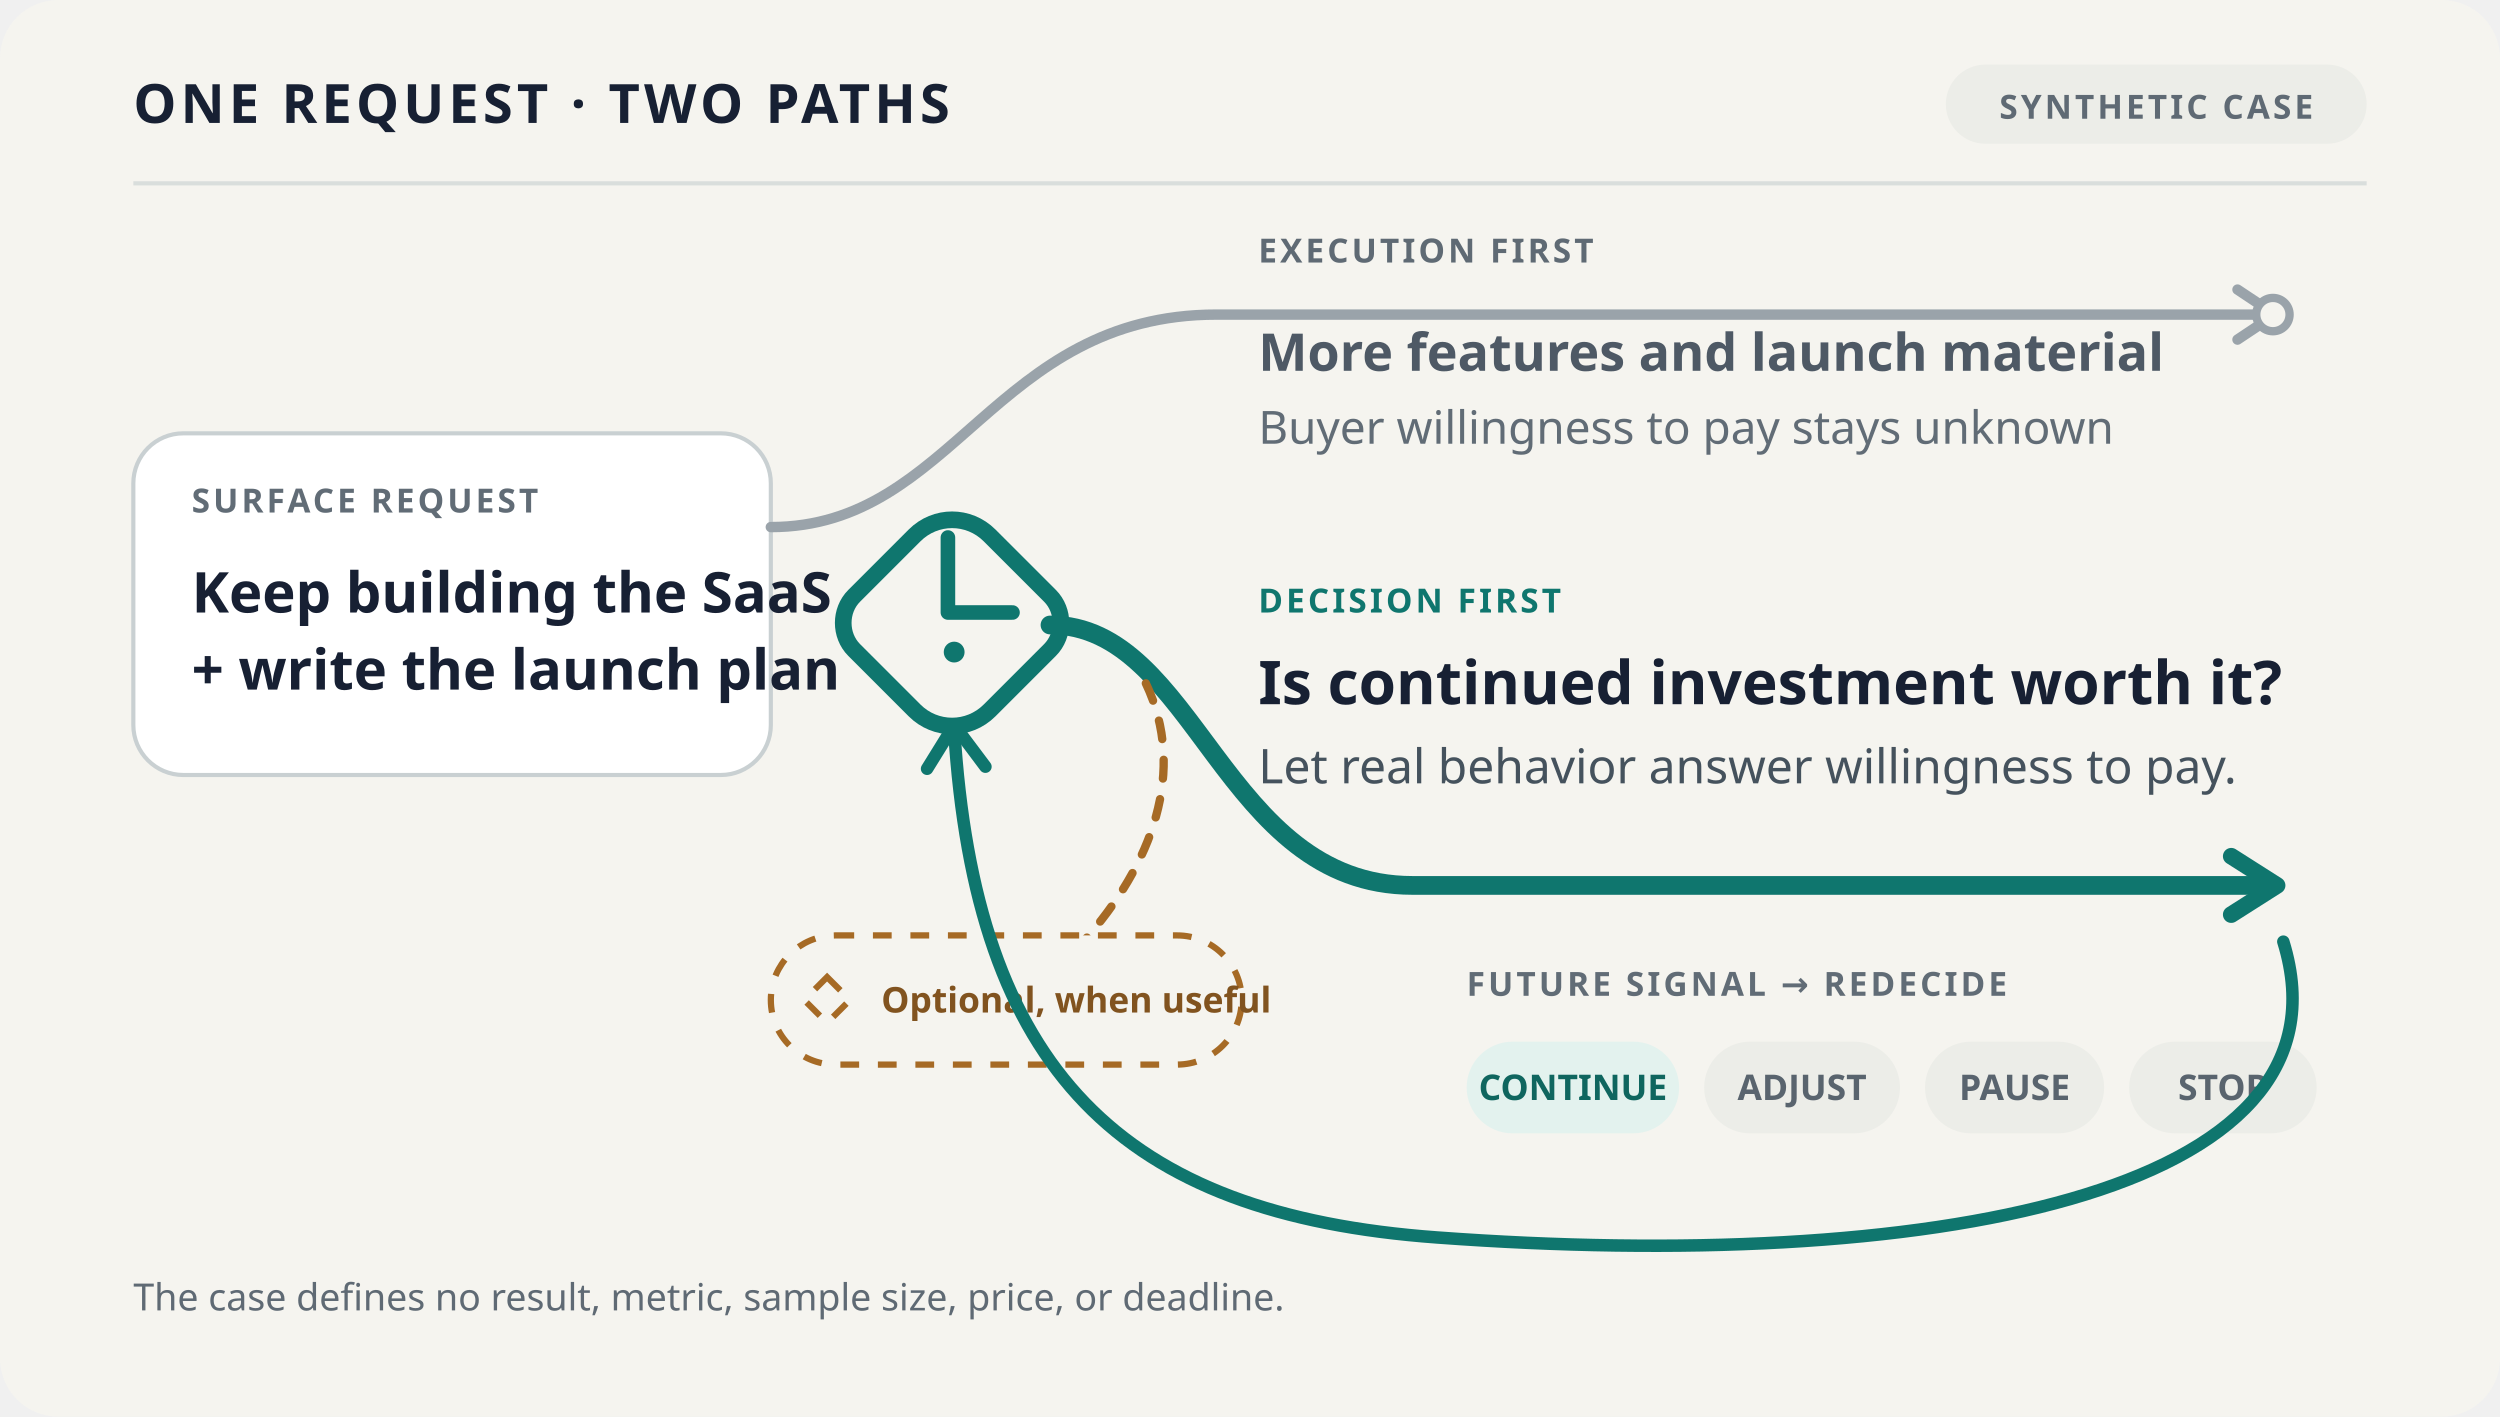
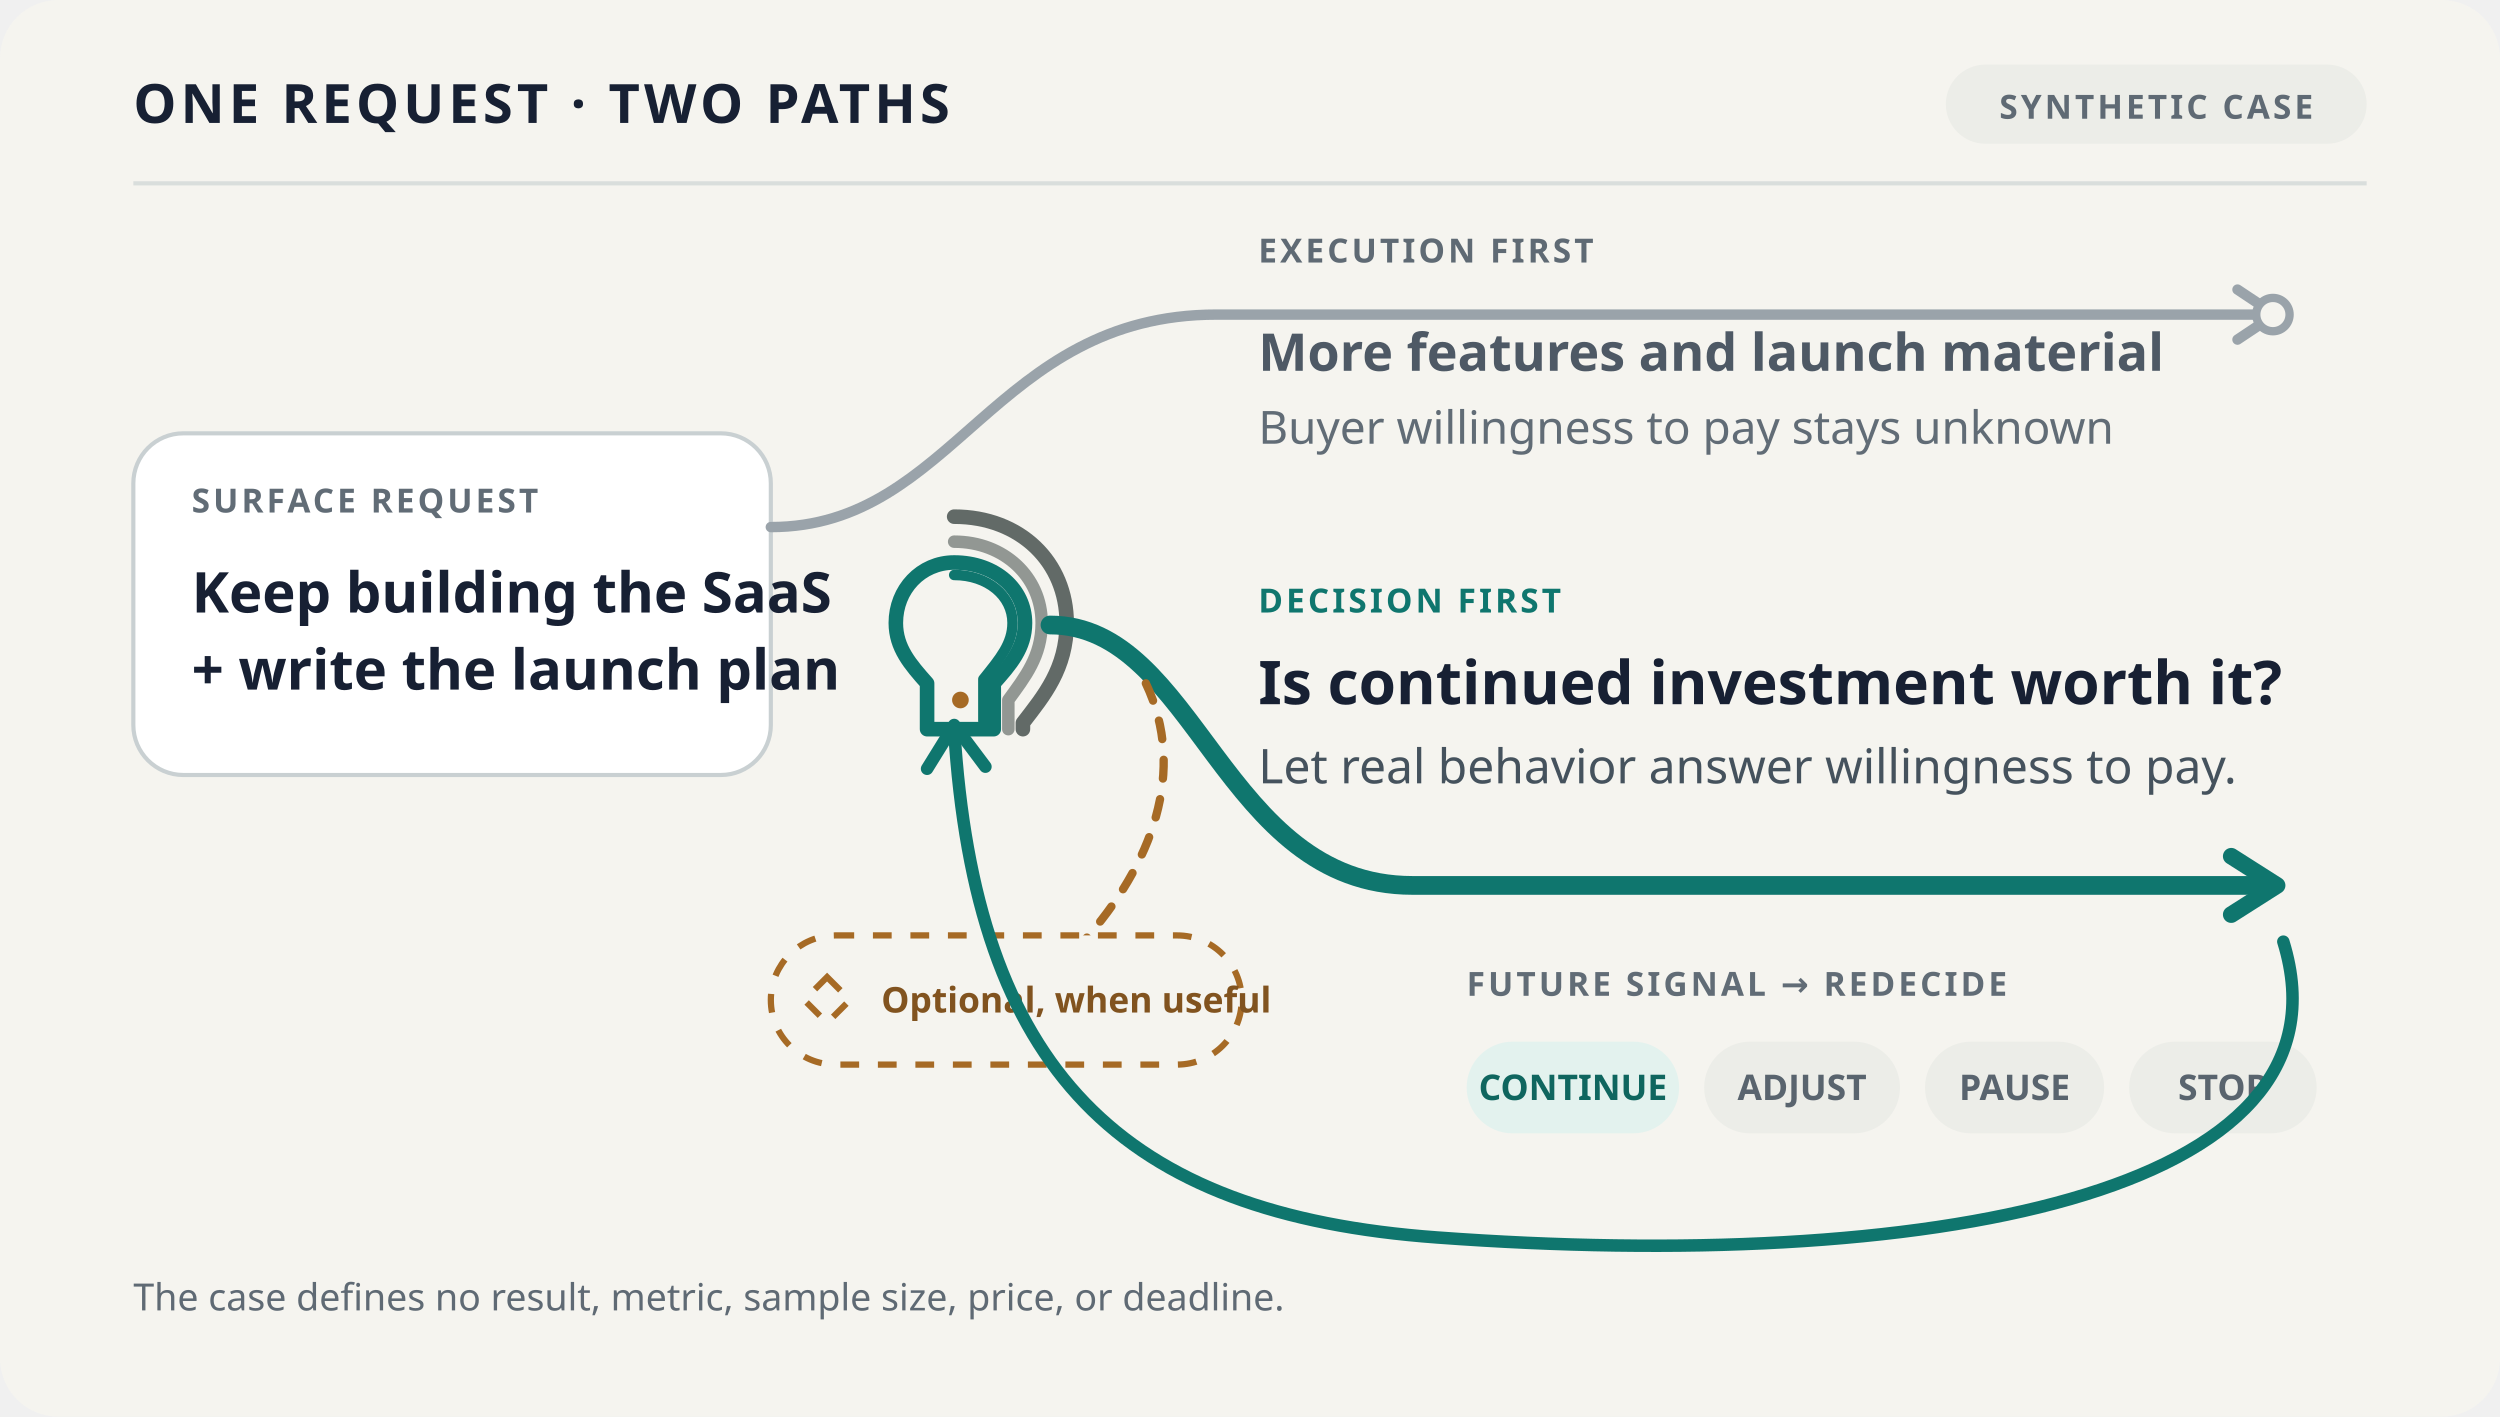
<svg xmlns="http://www.w3.org/2000/svg" width="1200" height="680" viewBox="0 0 1200 680" role="img" aria-labelledby="title desc">
  <rect width="1200" height="680" rx="28" fill="#F5F4EF" />
  <path d="M64 88 H1136" fill="none" stroke="#D9DEDC" stroke-width="2" />
  <text x="64" y="59" fill="#172033" font-family="ui-sans-serif, system-ui, sans-serif" font-size="26" font-weight="700" letter-spacing="2">ONE REQUEST · TWO PATHS</text>
  <g id="synthetic-label">
    <rect x="934" y="31" width="202" height="38" rx="19" fill="#ECEDE8" />
    <text x="1035" y="57" text-anchor="middle" fill="#5F6A74" font-family="ui-sans-serif, system-ui, sans-serif" font-size="16" font-weight="700" letter-spacing="1.5">SYNTHETIC CASE</text>
  </g>
  <g id="surface-request" font-family="ui-sans-serif, system-ui, sans-serif">
    <rect x="64" y="208" width="306" height="164" rx="24" fill="#FFFFFF" stroke="#C9D0D2" stroke-width="2" />
    <text x="92" y="246" fill="#616C76" font-size="16" font-weight="700" letter-spacing="1.5">SURFACE REQUEST</text>
    <text x="92" y="294" fill="#172033" font-size="27" font-weight="700">Keep building the SaaS</text>
    <text x="92" y="331" fill="#172033" font-size="27" font-weight="700">+ write the launch plan</text>
  </g>
  <g id="execution-first-path" font-family="ui-sans-serif, system-ui, sans-serif">
    <path d="M370 253 C458 253 477 151 584 151 H1090" fill="none" stroke="#9AA3AA" stroke-width="5" stroke-linecap="round" />
    <path d="M1074 139 L1092 151 L1074 163" fill="none" stroke="#9AA3AA" stroke-width="5" stroke-linecap="round" stroke-linejoin="round" />
    <text x="604" y="126" fill="#5F6A74" font-size="16" font-weight="700" letter-spacing="1.5">EXECUTION FIRST</text>
    <text x="604" y="178" fill="#4E5965" font-size="25" font-weight="650">More features and launch material</text>
    <text x="604" y="213" fill="#616C76" font-size="22">Buyer willingness to pay stays unknown</text>
    <circle cx="1091" cy="151" r="8" fill="#F5F4EF" stroke="#9AA3AA" stroke-width="4" />
  </g>
-   <g id="decision-hinge">
-     <path d="M439 257 C449 247 465 247 475 257 L504 286 C511 293 511 305 504 312 L475 341 C465 351 449 351 439 341 L410 312 C403 305 403 293 410 286 Z" fill="#F5F4EF" stroke="#0F766E" stroke-width="8" />
-     <path d="M455 258 V294 H486" fill="none" stroke="#0F766E" stroke-width="7" stroke-linecap="round" stroke-linejoin="round" />
-     <circle cx="458" cy="313" r="5" fill="#0F766E" />
+   <g id="decision-hinge" fill="none" stroke-linecap="round" stroke-linejoin="round">
+     <path d="M458 248 C490 248 512 270 512 299 C512 321 501 334 491 347 V350" stroke="#626A67" stroke-width="7" />
+     <path d="M458 260 C482 260 500 277 500 299 C500 315 492 325 484 336 V350" stroke="#929793" stroke-width="6" />
+     <path d="M458 270 C442 270 430 283 430 299 C430 311 437 319 445 328 V350 H477 V328 C485 319 492 311 492 299 C492 283 478 270 458 270 Z" fill="#F5F4EF" stroke="#0F766E" stroke-width="7" />
+     <path d="M458 276 C474 276 486 286 486 299 C486 309 480 316 472 326 V346" stroke="#0F766E" stroke-width="5" />
+     <circle cx="461" cy="336" r="5" fill="#A66A25" stroke="#F5F4EF" stroke-width="2" />
  </g>
  <g id="decision-first-path" font-family="ui-sans-serif, system-ui, sans-serif">
    <path d="M504 300 C574 300 587 425 678 425 H1091" fill="none" stroke="#0F766E" stroke-width="9" stroke-linecap="round" />
    <path d="M1071 411 L1093 425 L1071 439" fill="none" stroke="#0F766E" stroke-width="8" stroke-linecap="round" stroke-linejoin="round" />
    <text x="604" y="294" fill="#0F766E" font-size="16" font-weight="700" letter-spacing="1.5">DECISION FIRST</text>
    <text x="604" y="338" fill="#172033" font-size="29" font-weight="700">Is continued investment worth it?</text>
    <text x="604" y="376" fill="#45525D" font-size="23">Let real behavior answer willingness to pay.</text>
  </g>
  <g id="optional-gate" font-family="ui-sans-serif, system-ui, sans-serif" stroke-dasharray="9 9">
    <path d="M550 328 C570 370 553 415 520 452" fill="none" stroke="#A66A25" stroke-width="4" stroke-dasharray="9 10" stroke-linecap="round" />
    <rect x="370" y="449" width="226" height="62" rx="31" fill="#F5F4EF" stroke="#A66A25" stroke-width="3" stroke-dasharray="9 9" />
    <path d="M397 469 L408 480 L397 491 L386 480 Z" fill="none" stroke="#A66A25" stroke-width="3" />
    <text x="423" y="486" fill="#81531F" font-size="17" font-weight="650">Optional, when useful</text>
  </g>
  <g id="outcome-set" font-family="ui-sans-serif, system-ui, sans-serif">
    <text x="704" y="478" fill="#616C76" font-size="16" font-weight="700" letter-spacing="1.5">FUTURE SIGNAL → REDECIDE</text>
    <g font-size="17" font-weight="700" text-anchor="middle">
      <rect x="704" y="500" width="102" height="44" rx="22" fill="#E3F2EE" />
      <text x="755" y="528" fill="#0F665F">CONTINUE</text>
      <rect x="818" y="500" width="94" height="44" rx="22" fill="#ECEDE8" />
      <text x="865" y="528" fill="#59646E">ADJUST</text>
      <rect x="924" y="500" width="86" height="44" rx="22" fill="#ECEDE8" />
      <text x="967" y="528" fill="#59646E">PAUSE</text>
      <rect x="1022" y="500" width="90" height="44" rx="22" fill="#ECEDE8" />
      <text x="1067" y="528" fill="#59646E">STOP</text>
    </g>
  </g>
  <g fill="none" stroke="#0F766E" stroke-linecap="round" stroke-linejoin="round">
    <path id="reassessment-loop" d="M1096 452 C1134 575 921 611 690 594 C538 583 468 514 458 350" stroke-width="6" />
    <path d="M445 369 L458 348 L473 368" stroke-width="6" />
  </g>
  <text x="64" y="629" fill="#5F6A74" font-family="ui-sans-serif, system-ui, sans-serif" font-size="18">The case defines no result, metric, sample size, price, or deadline.</text>
</svg>
